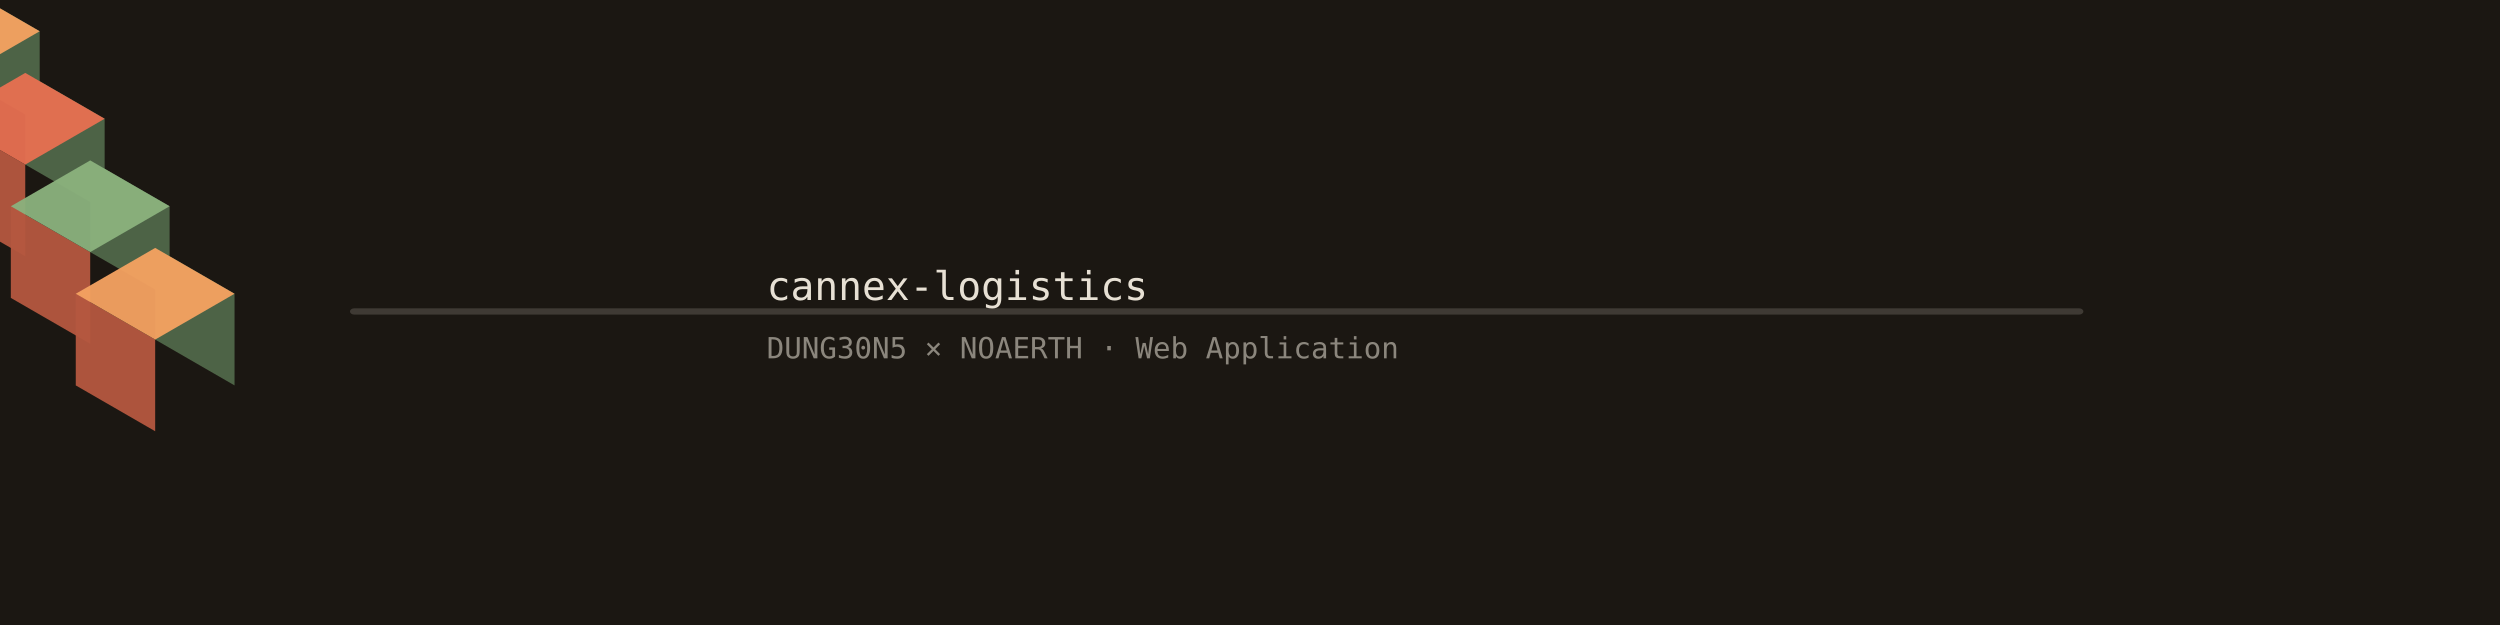
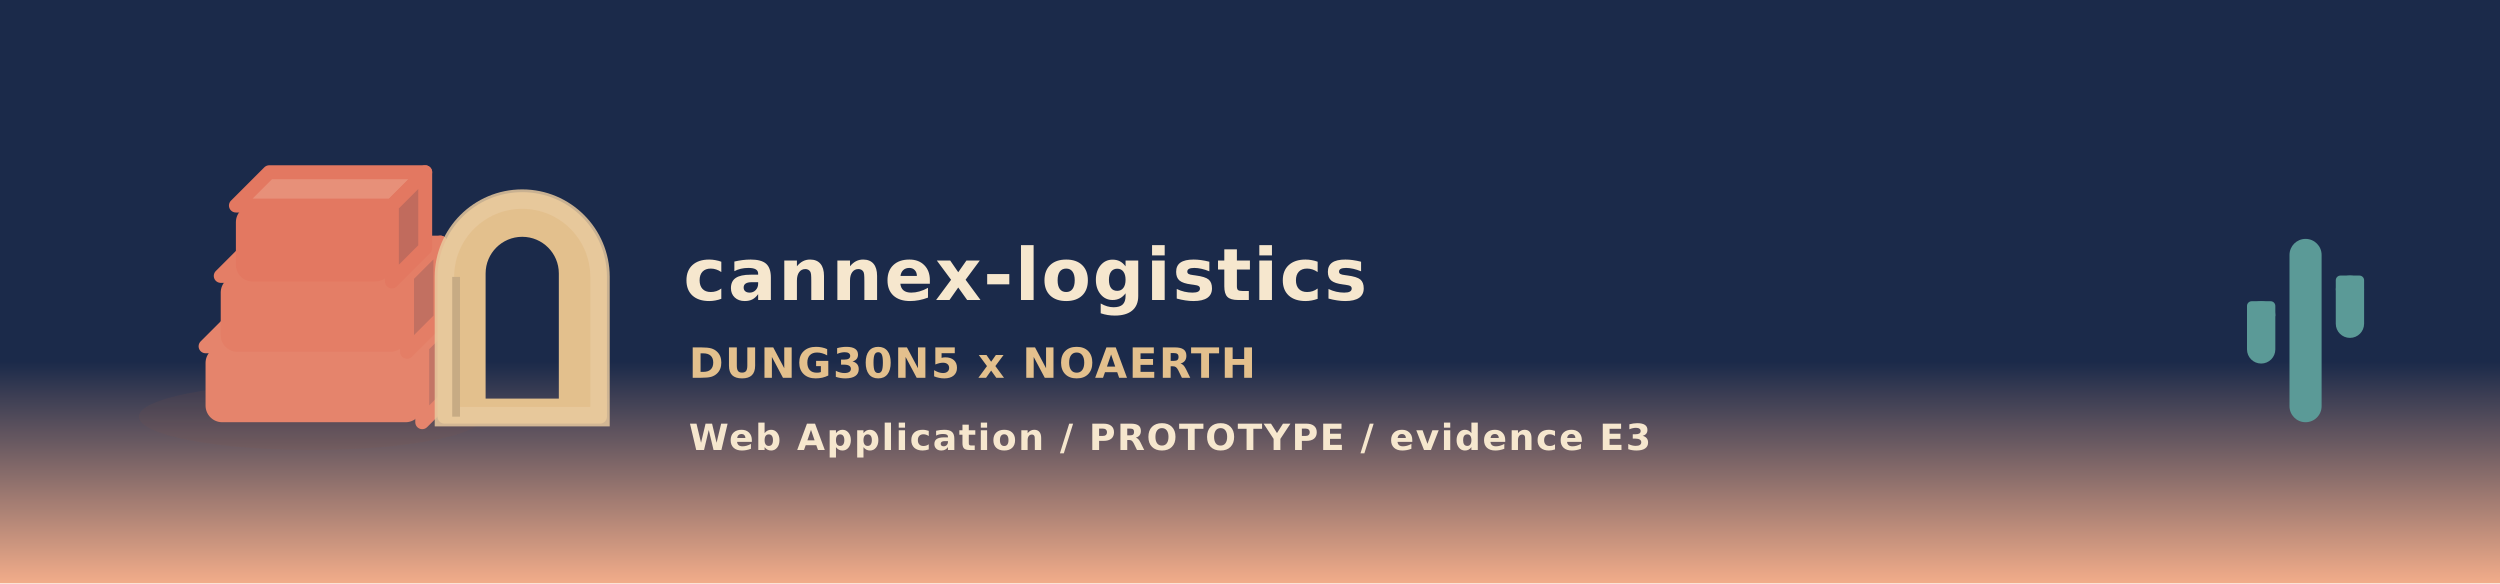
- <svg xmlns="http://www.w3.org/2000/svg" viewBox="0 0 1200 300" width="1200" height="300" role="img" aria-label="cannex-logistics identity object">
-   <rect width="1200" height="300" fill="#1b1712" />
-   <defs>
-     <linearGradient id="gft" x1="0" y1="0" x2="1" y2="1">
-       <stop offset="0%" stop-color="#f4a261" />
-       <stop offset="100%" stop-color="#e76f51" />
-     </linearGradient>
-   </defs>
-   <rect x="168.00" y="148.00" width="832.00" height="3.00" rx="2.00" fill="rgba(253,246,233,0.160)" opacity="1.00" />
-   <polygon points="-19.05,37.00 19.05,59.00 19.05,15.00 -19.05,-7.00" fill="#506748" opacity="0.95" />
-   <polygon points="-57.16,59.00 -19.05,81.00 -19.05,37.00 -57.16,15.00" fill="#b4573f" opacity="0.95" />
-   <polygon points="-19.05,-7.00 19.05,15.00 -19.05,37.00 -57.16,15.00" fill="#f4a261" opacity="0.95" />
-   <polygon points="12.12,79.00 50.23,101.00 50.23,57.00 12.12,35.00" fill="#506748" opacity="0.95" />
-   <polygon points="-25.98,101.00 12.12,123.00 12.12,79.00 -25.98,57.00" fill="#b4573f" opacity="0.95" />
-   <polygon points="12.12,35.00 50.23,57.00 12.12,79.00 -25.98,57.00" fill="#e76f51" opacity="0.95" />
-   <polygon points="43.30,121.00 81.41,143.00 81.41,99.00 43.30,77.00" fill="#506748" opacity="0.95" />
-   <polygon points="5.20,143.00 43.30,165.00 43.30,121.00 5.20,99.00" fill="#b4573f" opacity="0.95" />
-   <polygon points="43.30,77.00 81.41,99.00 43.30,121.00 5.20,99.00" fill="#8ab17d" opacity="0.95" />
-   <polygon points="74.48,163.00 112.58,185.00 112.58,141.00 74.48,119.00" fill="#506748" opacity="0.95" />
-   <polygon points="36.37,185.00 74.48,207.00 74.48,163.00 36.37,141.00" fill="#b4573f" opacity="0.95" />
-   <polygon points="74.48,119.00 112.58,141.00 74.48,163.00 36.37,141.00" fill="#f4a261" opacity="0.95" />
-   <text x="368" y="144" font-family="ui-monospace,Menlo,monospace" font-size="19" fill="rgba(253,246,233,0.900)">cannex-logistics</text>
-   <text x="368" y="172" font-family="ui-monospace,Menlo,monospace" font-size="14" fill="rgba(253,246,233,0.500)">DUNG30N5 × NOAERTH · Web Application</text>
+ <svg xmlns="http://www.w3.org/2000/svg" width="900" height="210" viewBox="0 0 900 210" role="img" aria-label="cannex-logistics - identity object">
+   <linearGradient id="skyf" x1="0" y1="0" x2="0" y2="1">
+     <stop offset="0" stop-color="#1b2a4a" />
+     <stop offset="0.62" stop-color="#1b2a4a" />
+     <stop offset="1" stop-color="#f3ad8a" />
+   </linearGradient>
+   <rect width="900" height="210" fill="url(#skyf)" />
+   <rect x="0" y="352" width="900" height="-142" fill="#e3c08d" />
+   <rect x="0" y="352" width="900" height="3" fill="#e6c596" />
+   <ellipse cx="112" cy="150" rx="62" ry="12" fill="rgba(138,90,68,0.11)" />
+   <path d="M74,124.67 L152,124.67 L164,112.67 L86,112.67 Z" fill="#e99a82" stroke="#e5846c" stroke-width="5" stroke-linejoin="round" />
+   <path d="M152,124.67 L164,112.67 L164,140 L152,152 Z" fill="#c37566" stroke="#e5846c" stroke-width="5" stroke-linejoin="round" />
+   <rect x="74" y="124.67" width="78" height="27.33" rx="6" fill="#e5846c" />
+   <path d="M79.46,99.33 L146.54,99.33 L158.54,87.33 L91.46,87.33 Z" fill="#e8957d" stroke="#e47e66" stroke-width="5" stroke-linejoin="round" />
+   <path d="M146.54,99.33 L158.54,87.33 L158.54,114.67 L146.54,126.67 Z" fill="#c27061" stroke="#e47e66" stroke-width="5" stroke-linejoin="round" />
+   <rect x="79.46" y="99.33" width="67.08" height="27.33" rx="6" fill="#e47e66" />
+   <path d="M84.92,74 L141.08,74 L153.08,62 L96.92,62 Z" fill="#e79079" stroke="#e37861" stroke-width="5" stroke-linejoin="round" />
+   <path d="M141.08,74 L153.08,62 L153.08,89.33 L141.08,101.33 Z" fill="#c16b5d" stroke="#e37861" stroke-width="5" stroke-linejoin="round" />
+   <rect x="84.92" y="74" width="56.16" height="27.33" rx="6" fill="#e37861" />
+   <path d="M160,150 L160,99.68 A28,28 0 0 1 216,99.68 L216,150 Z M172.32,146 L172.32,98.43 A15.68,15.68 0 0 1 203.68,98.43 L203.68,146 Z" fill="#e3c08d" fill-rule="evenodd" stroke="#e3c08d" stroke-width="5" stroke-linejoin="round" />
+   <path d="M160,150 L160,99.68 A28,28 0 0 1 216,99.68 L216,150 Z" fill="none" stroke="#e8c99d" stroke-width="7" stroke-linecap="round" opacity="0.85" />
+   <rect x="162.8" y="99.68" width="2.8" height="50.32" fill="#c7ab84" />
+   <text x="246" y="108" font-family="Verdana,DejaVu Sans,sans-serif" font-size="26" font-weight="700" letter-spacing="0.6" fill="#f6e7ce" text-anchor="start">cannex-logistics</text>
+   <text x="248" y="136" font-family="Verdana,DejaVu Sans,sans-serif" font-size="15" font-weight="700" letter-spacing="0.6" fill="#e3c08d" text-anchor="start">DUNG30N5 x NOAERTH</text>
+   <text x="248" y="162" font-family="Verdana,DejaVu Sans,sans-serif" font-size="13" font-weight="700" letter-spacing="0.6" fill="#f6e7ce" text-anchor="start">Web Application  /  PROTOTYPE  /  evidence E3</text>
+   <rect x="824.22" y="86" width="11.56" height="66" rx="5.78" fill="#5b9a97" />
+   <rect x="808.92" y="108.44" width="10.2" height="22.44" rx="5.1" fill="#5b9a97" />
+   <rect x="808.92" y="108.44" width="10.2" height="6.6" rx="1.7" fill="#5b9a97" />
+   <rect x="840.88" y="99.2" width="10.2" height="22.44" rx="5.1" fill="#5b9a97" />
+   <rect x="840.88" y="99.2" width="10.2" height="6.6" rx="1.7" fill="#5b9a97" />
</svg>
